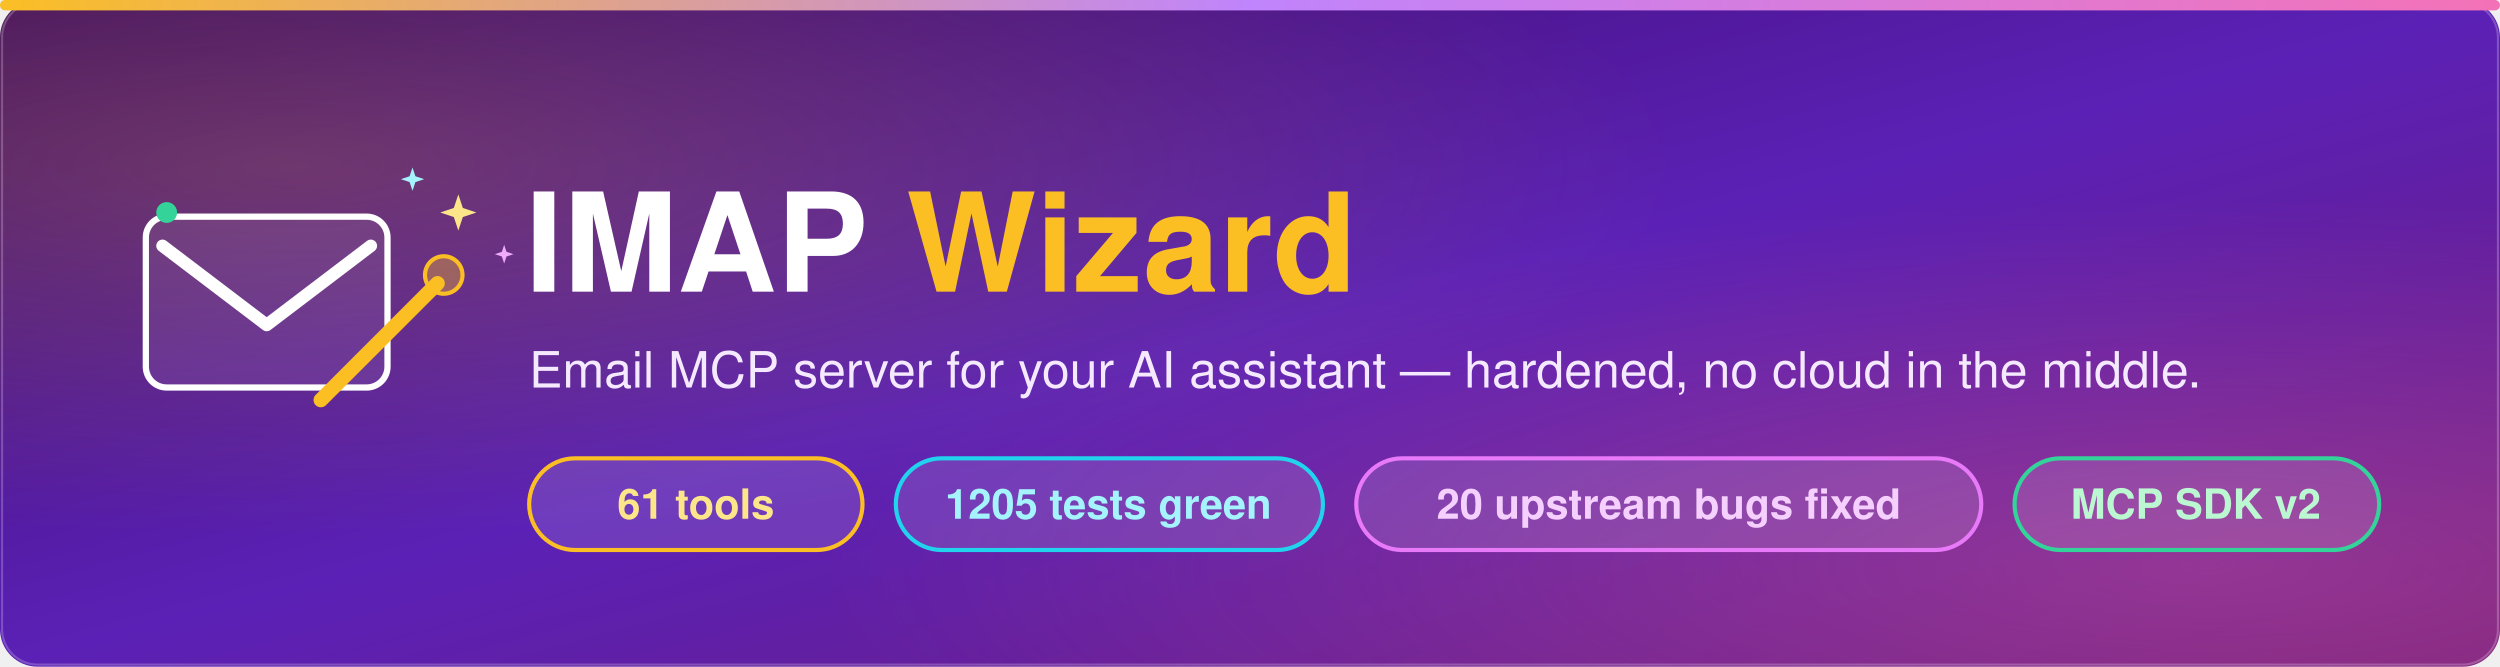
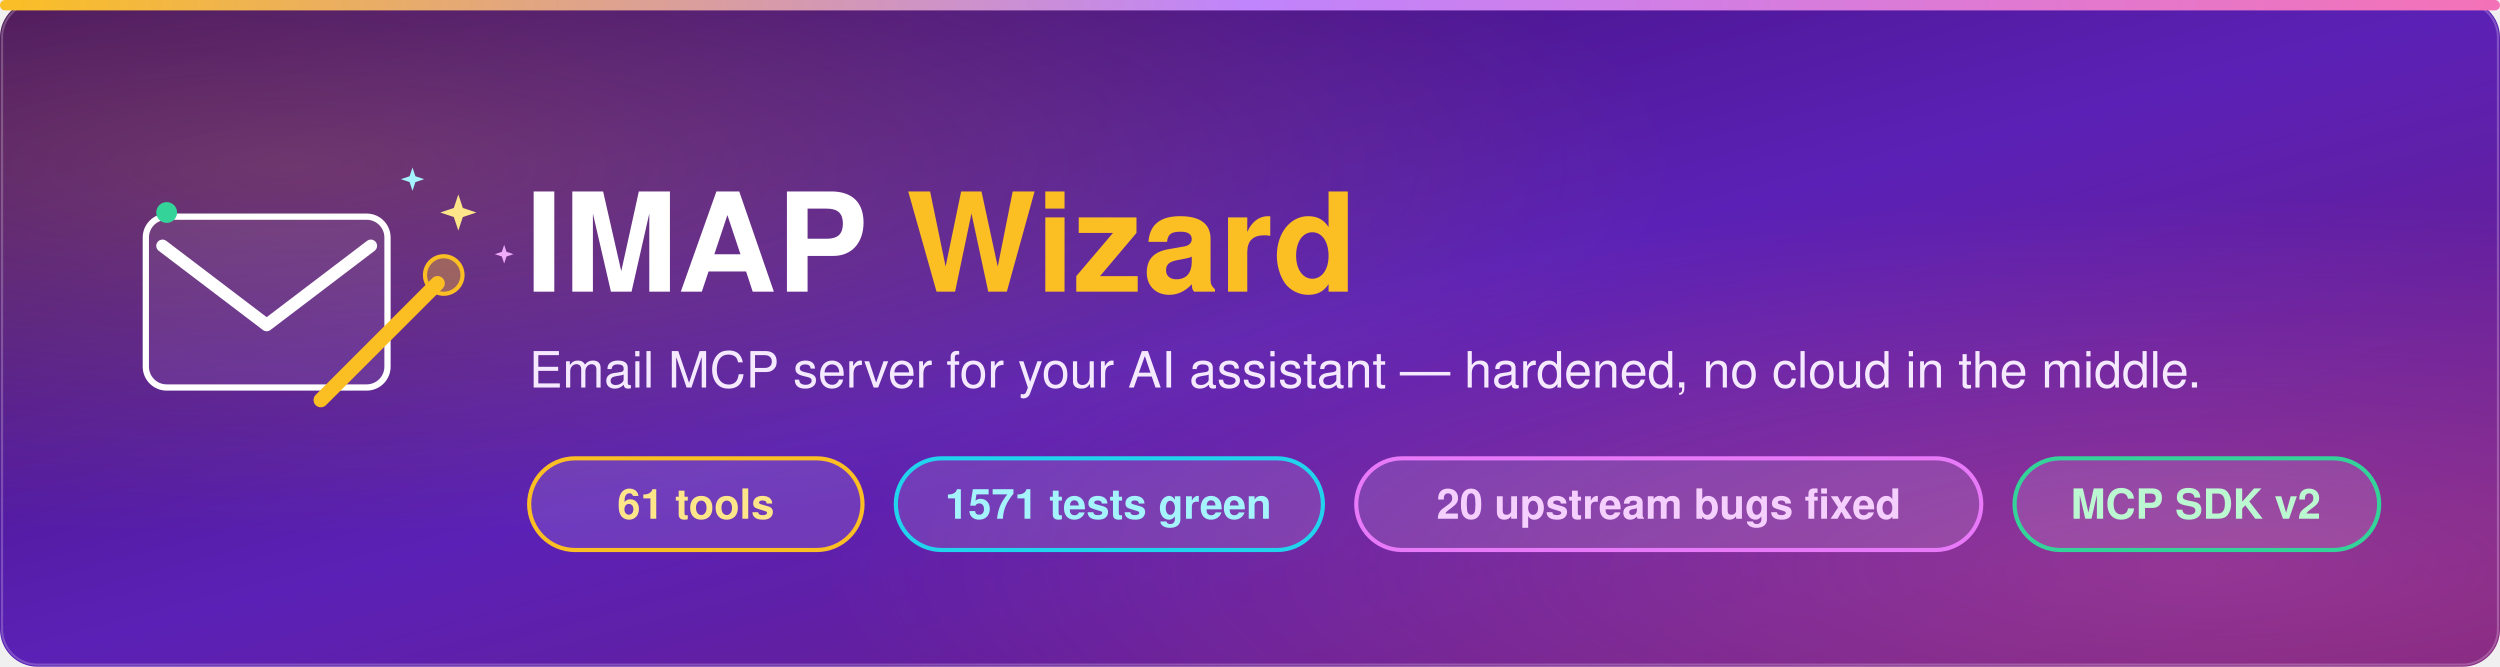
- <svg xmlns="http://www.w3.org/2000/svg" width="1200" height="320" viewBox="0 0 1200 320" role="img" aria-label="IMAP Wizard — hardened email MCP server: 61 tools plus opt-in verification, 1205 tests green, 20 upstream bugs fixed">
+ <svg xmlns="http://www.w3.org/2000/svg" width="1200" height="320" viewBox="0 0 1200 320" role="img" aria-label="IMAP Wizard — hardened email MCP server: 61 tools plus opt-in verification, 1571 tests green, 20 upstream bugs fixed">
  <defs>
    <linearGradient id="bg" x1="0" y1="0" x2="1" y2="1">
      <stop offset="0%" stop-color="#3b0764" />
      <stop offset="50%" stop-color="#5b21b6" />
      <stop offset="100%" stop-color="#701a75" />
    </linearGradient>
    <linearGradient id="bar" x1="0" y1="0" x2="1" y2="0">
      <stop offset="0%" stop-color="#fbbf24" />
      <stop offset="50%" stop-color="#c084fc" />
      <stop offset="100%" stop-color="#f472b6" />
    </linearGradient>
    <radialGradient id="glowGold" cx="12%" cy="25%" r="55%">
      <stop offset="0%" stop-color="#fbbf24" stop-opacity="0.22" />
      <stop offset="100%" stop-color="#fbbf24" stop-opacity="0" />
    </radialGradient>
    <radialGradient id="glowPink" cx="88%" cy="85%" r="55%">
      <stop offset="0%" stop-color="#f472b6" stop-opacity="0.30" />
      <stop offset="100%" stop-color="#f472b6" stop-opacity="0" />
    </radialGradient>
    <g id="sparkle">
      <path d="M0 -14 L3.5 -3.5 L14 0 L3.5 3.5 L0 14 L-3.5 3.5 L-14 0 L-3.5 -3.5 Z" />
    </g>
  </defs>
  <rect width="1200" height="320" rx="18" fill="url(#bg)" />
  <rect width="1200" height="320" rx="18" fill="url(#glowGold)" />
  <rect width="1200" height="320" rx="18" fill="url(#glowPink)" />
  <rect x="1" y="1" width="1198" height="318" rx="17" fill="none" stroke="#ffffff" stroke-opacity="0.22" />
  <rect x="0" y="0" width="1200" height="5" rx="2.5" fill="url(#bar)" />
  <g transform="translate(70,96)">
    <rect x="0" y="8" width="116" height="82" rx="10" fill="#ffffff" fill-opacity="0.07" stroke="#ffffff" stroke-width="3" />
    <path d="M8 22 L58 60 L108 22" fill="none" stroke="#ffffff" stroke-width="6" stroke-linecap="round" stroke-linejoin="round" />
    <line x1="84" y1="96" x2="140" y2="40" stroke="#fbbf24" stroke-width="7" stroke-linecap="round" />
    <circle cx="143" cy="36" r="9" fill="#fbbf24" fill-opacity="0.35" stroke="#fbbf24" stroke-width="2" />
    <use href="#sparkle" transform="translate(150,6) scale(0.62)" fill="#fde68a" />
    <use href="#sparkle" transform="translate(128,-10) scale(0.4)" fill="#a5f3fc" />
    <use href="#sparkle" transform="translate(172,26) scale(0.32)" fill="#f0abfc" />
    <circle cx="10" cy="6" r="5" fill="#34d399" />
  </g>
  <text x="252" y="140" font-family="'Segoe UI',Helvetica,Arial,sans-serif" font-size="66" font-weight="800" fill="#ffffff">IMAP <tspan fill="#fbbf24">Wizard</tspan>
  </text>
  <text x="254" y="186" font-family="'Segoe UI',Helvetica,Arial,sans-serif" font-size="24" fill="#f5e9ff">Email MCP server for your AI assistant — hardened, no cloud in the middle.</text>
  <g font-family="'Segoe UI',Helvetica,Arial,sans-serif" font-size="20" font-weight="600">
    <rect x="254" y="220" width="160" height="44" rx="22" fill="#ffffff" fill-opacity="0.12" stroke="#fbbf24" stroke-width="2" />
    <text x="334" y="249" text-anchor="middle" fill="#fde68a">61 tools</text>
    <rect x="430" y="220" width="205" height="44" rx="22" fill="#ffffff" fill-opacity="0.12" stroke="#22d3ee" stroke-width="2" />
-     <text x="532" y="249" text-anchor="middle" fill="#a5f3fc">1205 tests green</text>
+     <text x="532" y="249" text-anchor="middle" fill="#a5f3fc">1571 tests green</text>
    <rect x="651" y="220" width="300" height="44" rx="22" fill="#ffffff" fill-opacity="0.12" stroke="#e879f9" stroke-width="2" />
    <text x="801" y="249" text-anchor="middle" fill="#f5d0fe">20 upstream bugs fixed</text>
    <rect x="967" y="220" width="175" height="44" rx="22" fill="#ffffff" fill-opacity="0.12" stroke="#34d399" stroke-width="2" />
    <text x="1054" y="249" text-anchor="middle" fill="#bbf7d0">MCP SDK v2</text>
  </g>
</svg>
